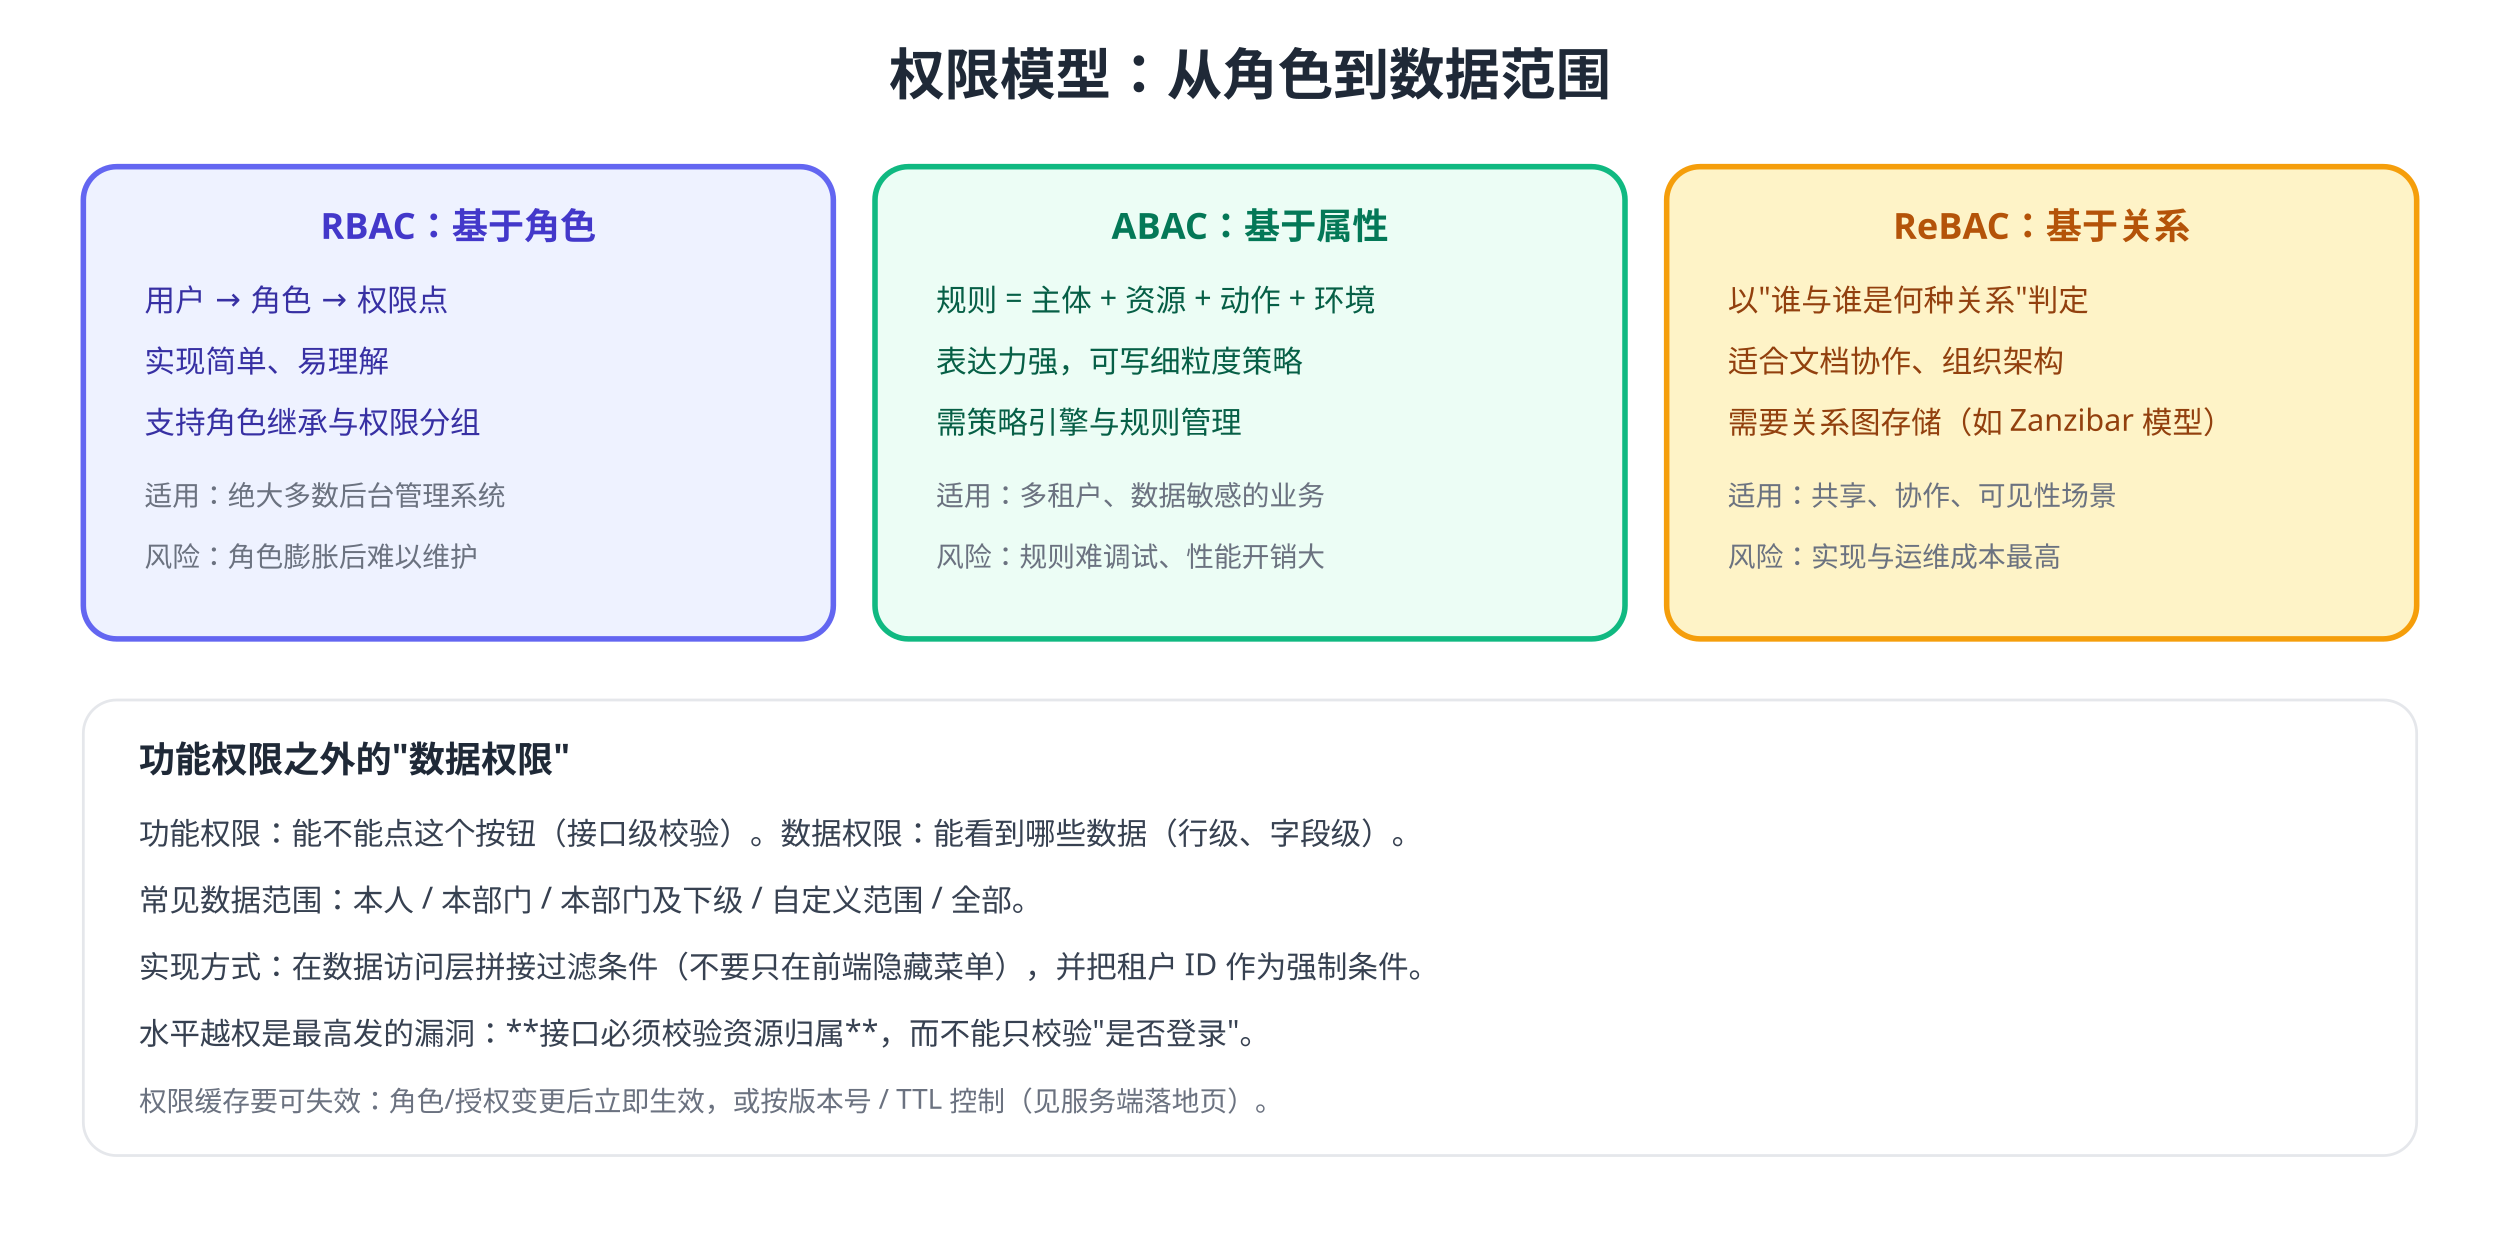
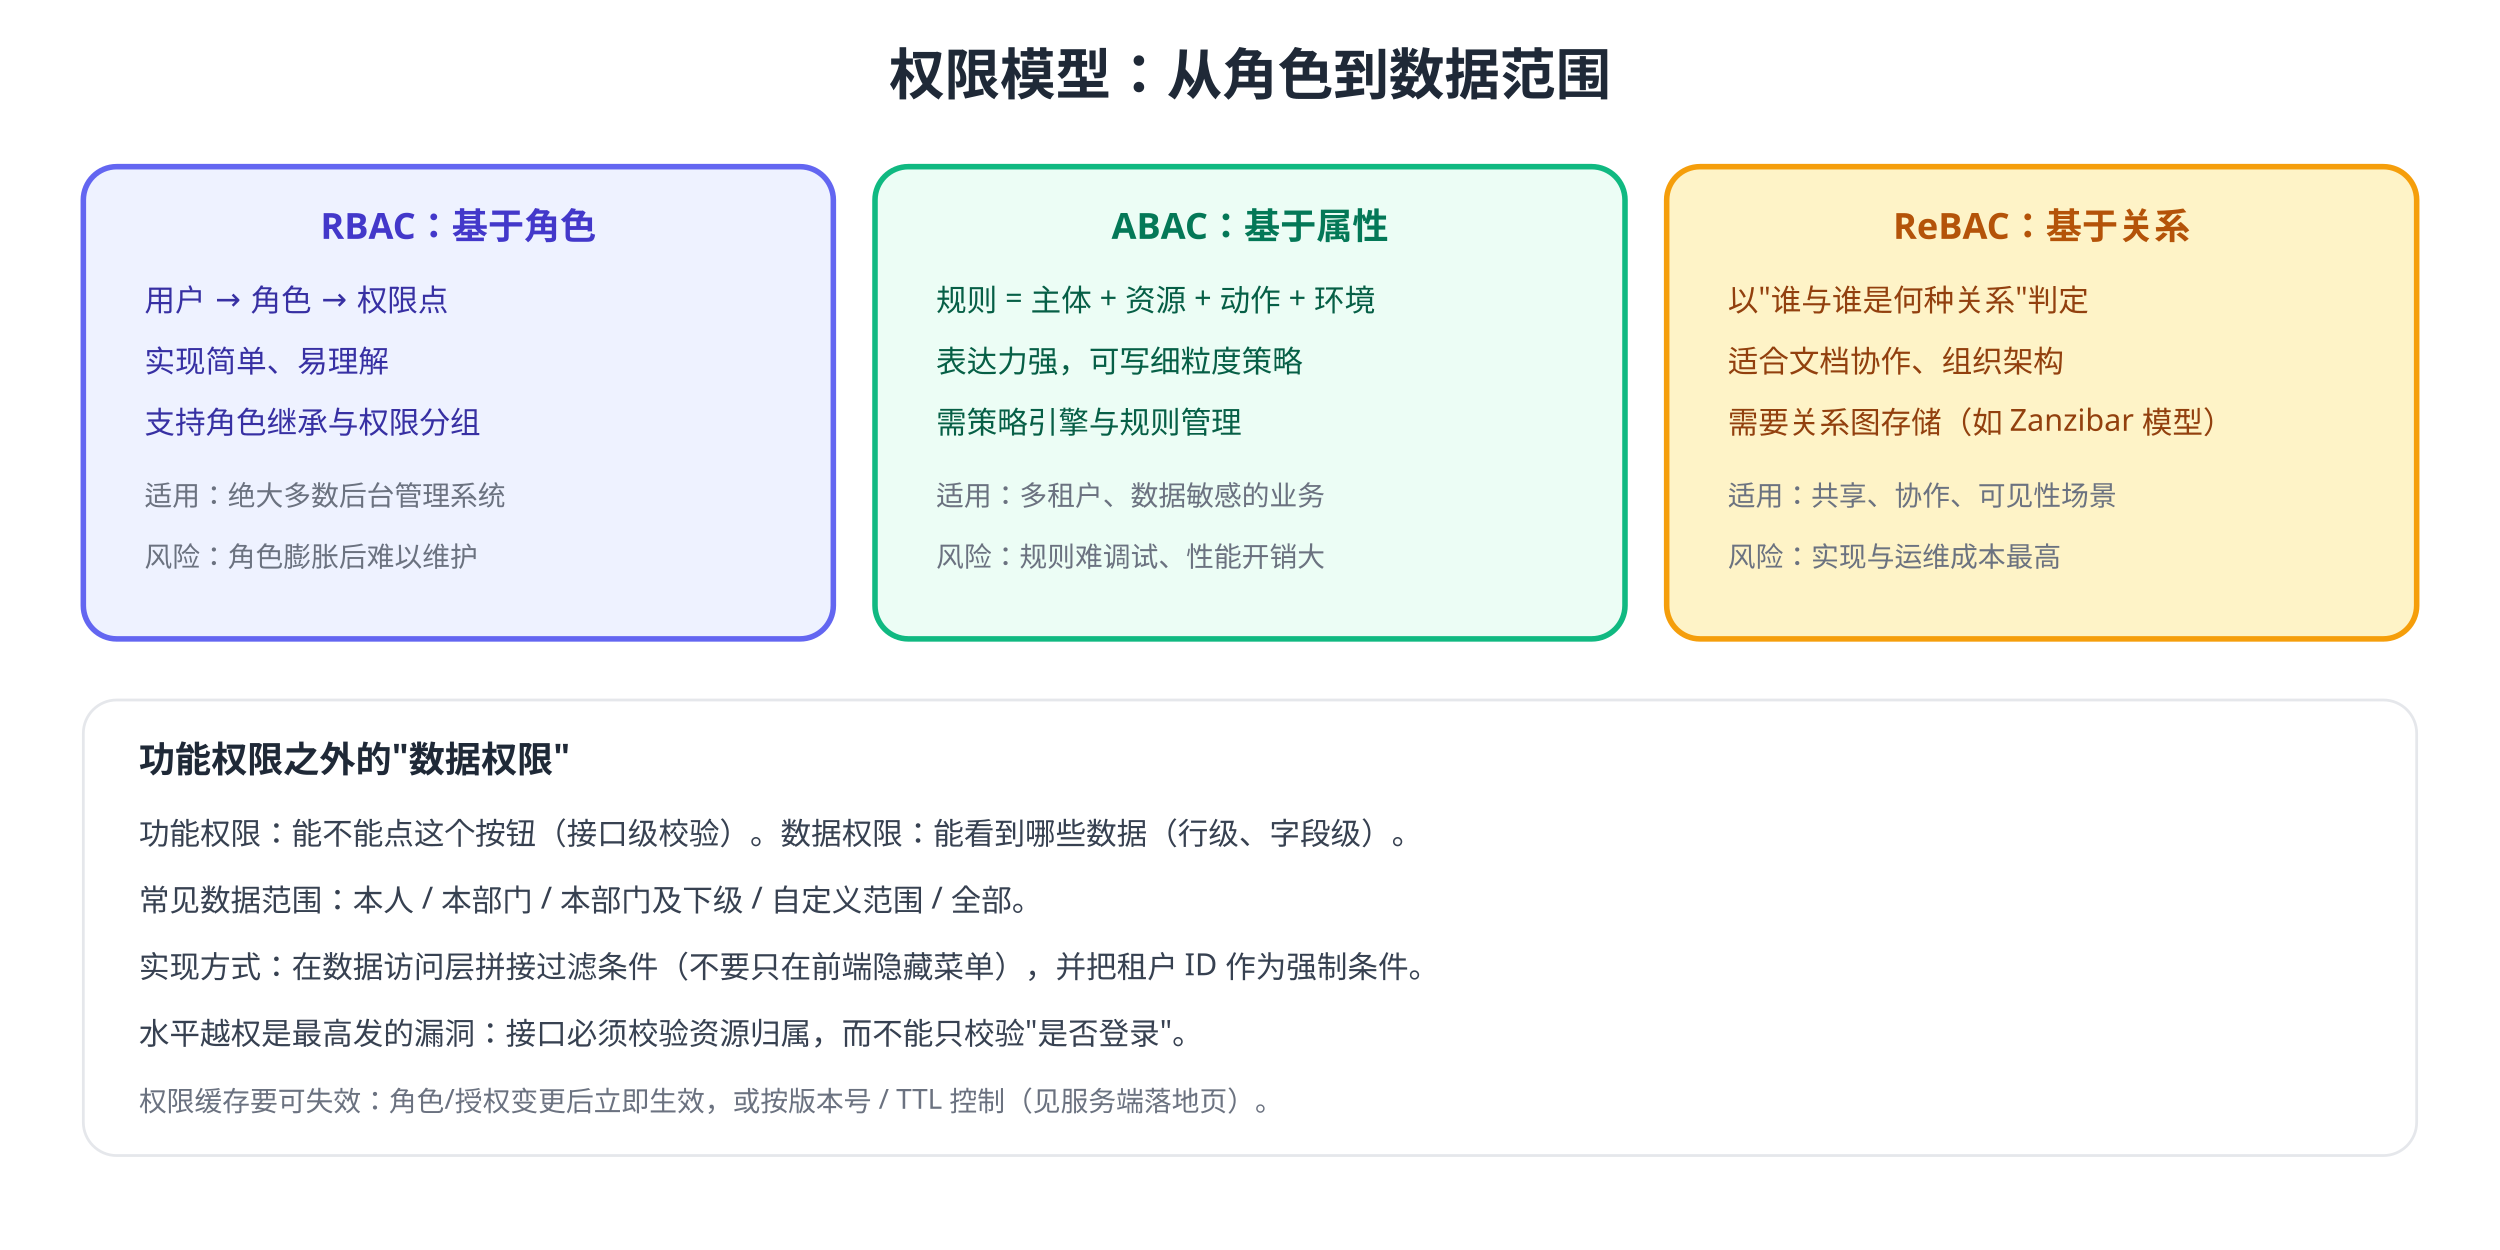
<svg xmlns="http://www.w3.org/2000/svg" width="900" height="450" viewBox="0 0 900 450" font-family="'Microsoft YaHei', 'PingFang SC', sans-serif">
  <rect width="900" height="450" fill="#ffffff" />
  <text x="450" y="34" text-anchor="middle" font-size="20" font-weight="bold" fill="#1f2937">权限模型：从角色到数据范围</text>
  <rect x="30" y="60" width="270" height="170" rx="12" fill="#eef2ff" stroke="#6366f1" stroke-width="2" />
  <text x="165" y="86" text-anchor="middle" font-size="13" font-weight="bold" fill="#4338ca">RBAC：基于角色</text>
  <text x="52" y="112" font-size="11" fill="#3730a3">用户 → 角色 → 权限点</text>
  <text x="52" y="134" font-size="11" fill="#3730a3">实现简单、易理解</text>
  <text x="52" y="156" font-size="11" fill="#3730a3">支持角色继承与权限分组</text>
  <text x="52" y="182" font-size="10" fill="#6b7280">适用：绝大多数后台管理系统</text>
  <text x="52" y="204" font-size="10" fill="#6b7280">风险：角色膨胀后难以维护</text>
  <rect x="315" y="60" width="270" height="170" rx="12" fill="#ecfdf5" stroke="#10b981" stroke-width="2" />
  <text x="450" y="86" text-anchor="middle" font-size="13" font-weight="bold" fill="#047857">ABAC：基于属性</text>
  <text x="337" y="112" font-size="11" fill="#065f46">规则 = 主体 + 资源 + 动作 + 环境</text>
  <text x="337" y="134" font-size="11" fill="#065f46">表达力强，可写细粒度策略</text>
  <text x="337" y="156" font-size="11" fill="#065f46">需策略引擎与规则管理</text>
  <text x="337" y="182" font-size="10" fill="#6b7280">适用：多租户、数据敏感的业务</text>
  <text x="337" y="204" font-size="10" fill="#6b7280">风险：规则难调试、性能开销大</text>
  <rect x="600" y="60" width="270" height="170" rx="12" fill="#fef3c7" stroke="#f59e0b" stroke-width="2" />
  <text x="735" y="86" text-anchor="middle" font-size="13" font-weight="bold" fill="#b45309">ReBAC：基于关系</text>
  <text x="622" y="112" font-size="11" fill="#92400e">以"谁与谁是何种关系"判定</text>
  <text x="622" y="134" font-size="11" fill="#92400e">适合文档协作、组织架构</text>
  <text x="622" y="156" font-size="11" fill="#92400e">需要关系图存储（如 Zanzibar 模型）</text>
  <text x="622" y="182" font-size="10" fill="#6b7280">适用：共享、协作、可见性场景</text>
  <text x="622" y="204" font-size="10" fill="#6b7280">风险：实现与运维成本最高</text>
  <rect x="30" y="252" width="840" height="164" rx="12" fill="#ffffff" stroke="#e5e7eb" />
  <text x="50" y="278" font-size="13" font-weight="bold" fill="#1f2937">功能权限之外的"数据权限"</text>
  <text x="50" y="304" font-size="11" fill="#374151">功能权限：能不能点这个按钮（接口级校验）。数据权限：能看到哪些数据（行级、字段级）。</text>
  <text x="50" y="328" font-size="11" fill="#374151">常见数据范围：本人 / 本部门 / 本部门及下级 / 自定义范围 / 全部。</text>
  <text x="50" y="352" font-size="11" fill="#374151">实现方式：在数据访问层拼接过滤条件（不要只在前端隐藏菜单），并把租户 ID 作为强制条件。</text>
-   <text x="50" y="376" font-size="11" fill="#374151">水平越权是最高发的漏洞：**接口必须校验资源归属**，而不能只校验"是否登录"。</text>
+   <text x="50" y="376" font-size="11" fill="#374151">水平越权是最高发的漏洞：接口必须校验资源归属，而不能只校验"是否登录"。</text>
  <text x="50" y="400" font-size="10" fill="#6b7280">权限缓存要可失效：角色/授权变更后立即生效，或按版本号 / TTL 控制（见服务端落地页）。</text>
</svg>
